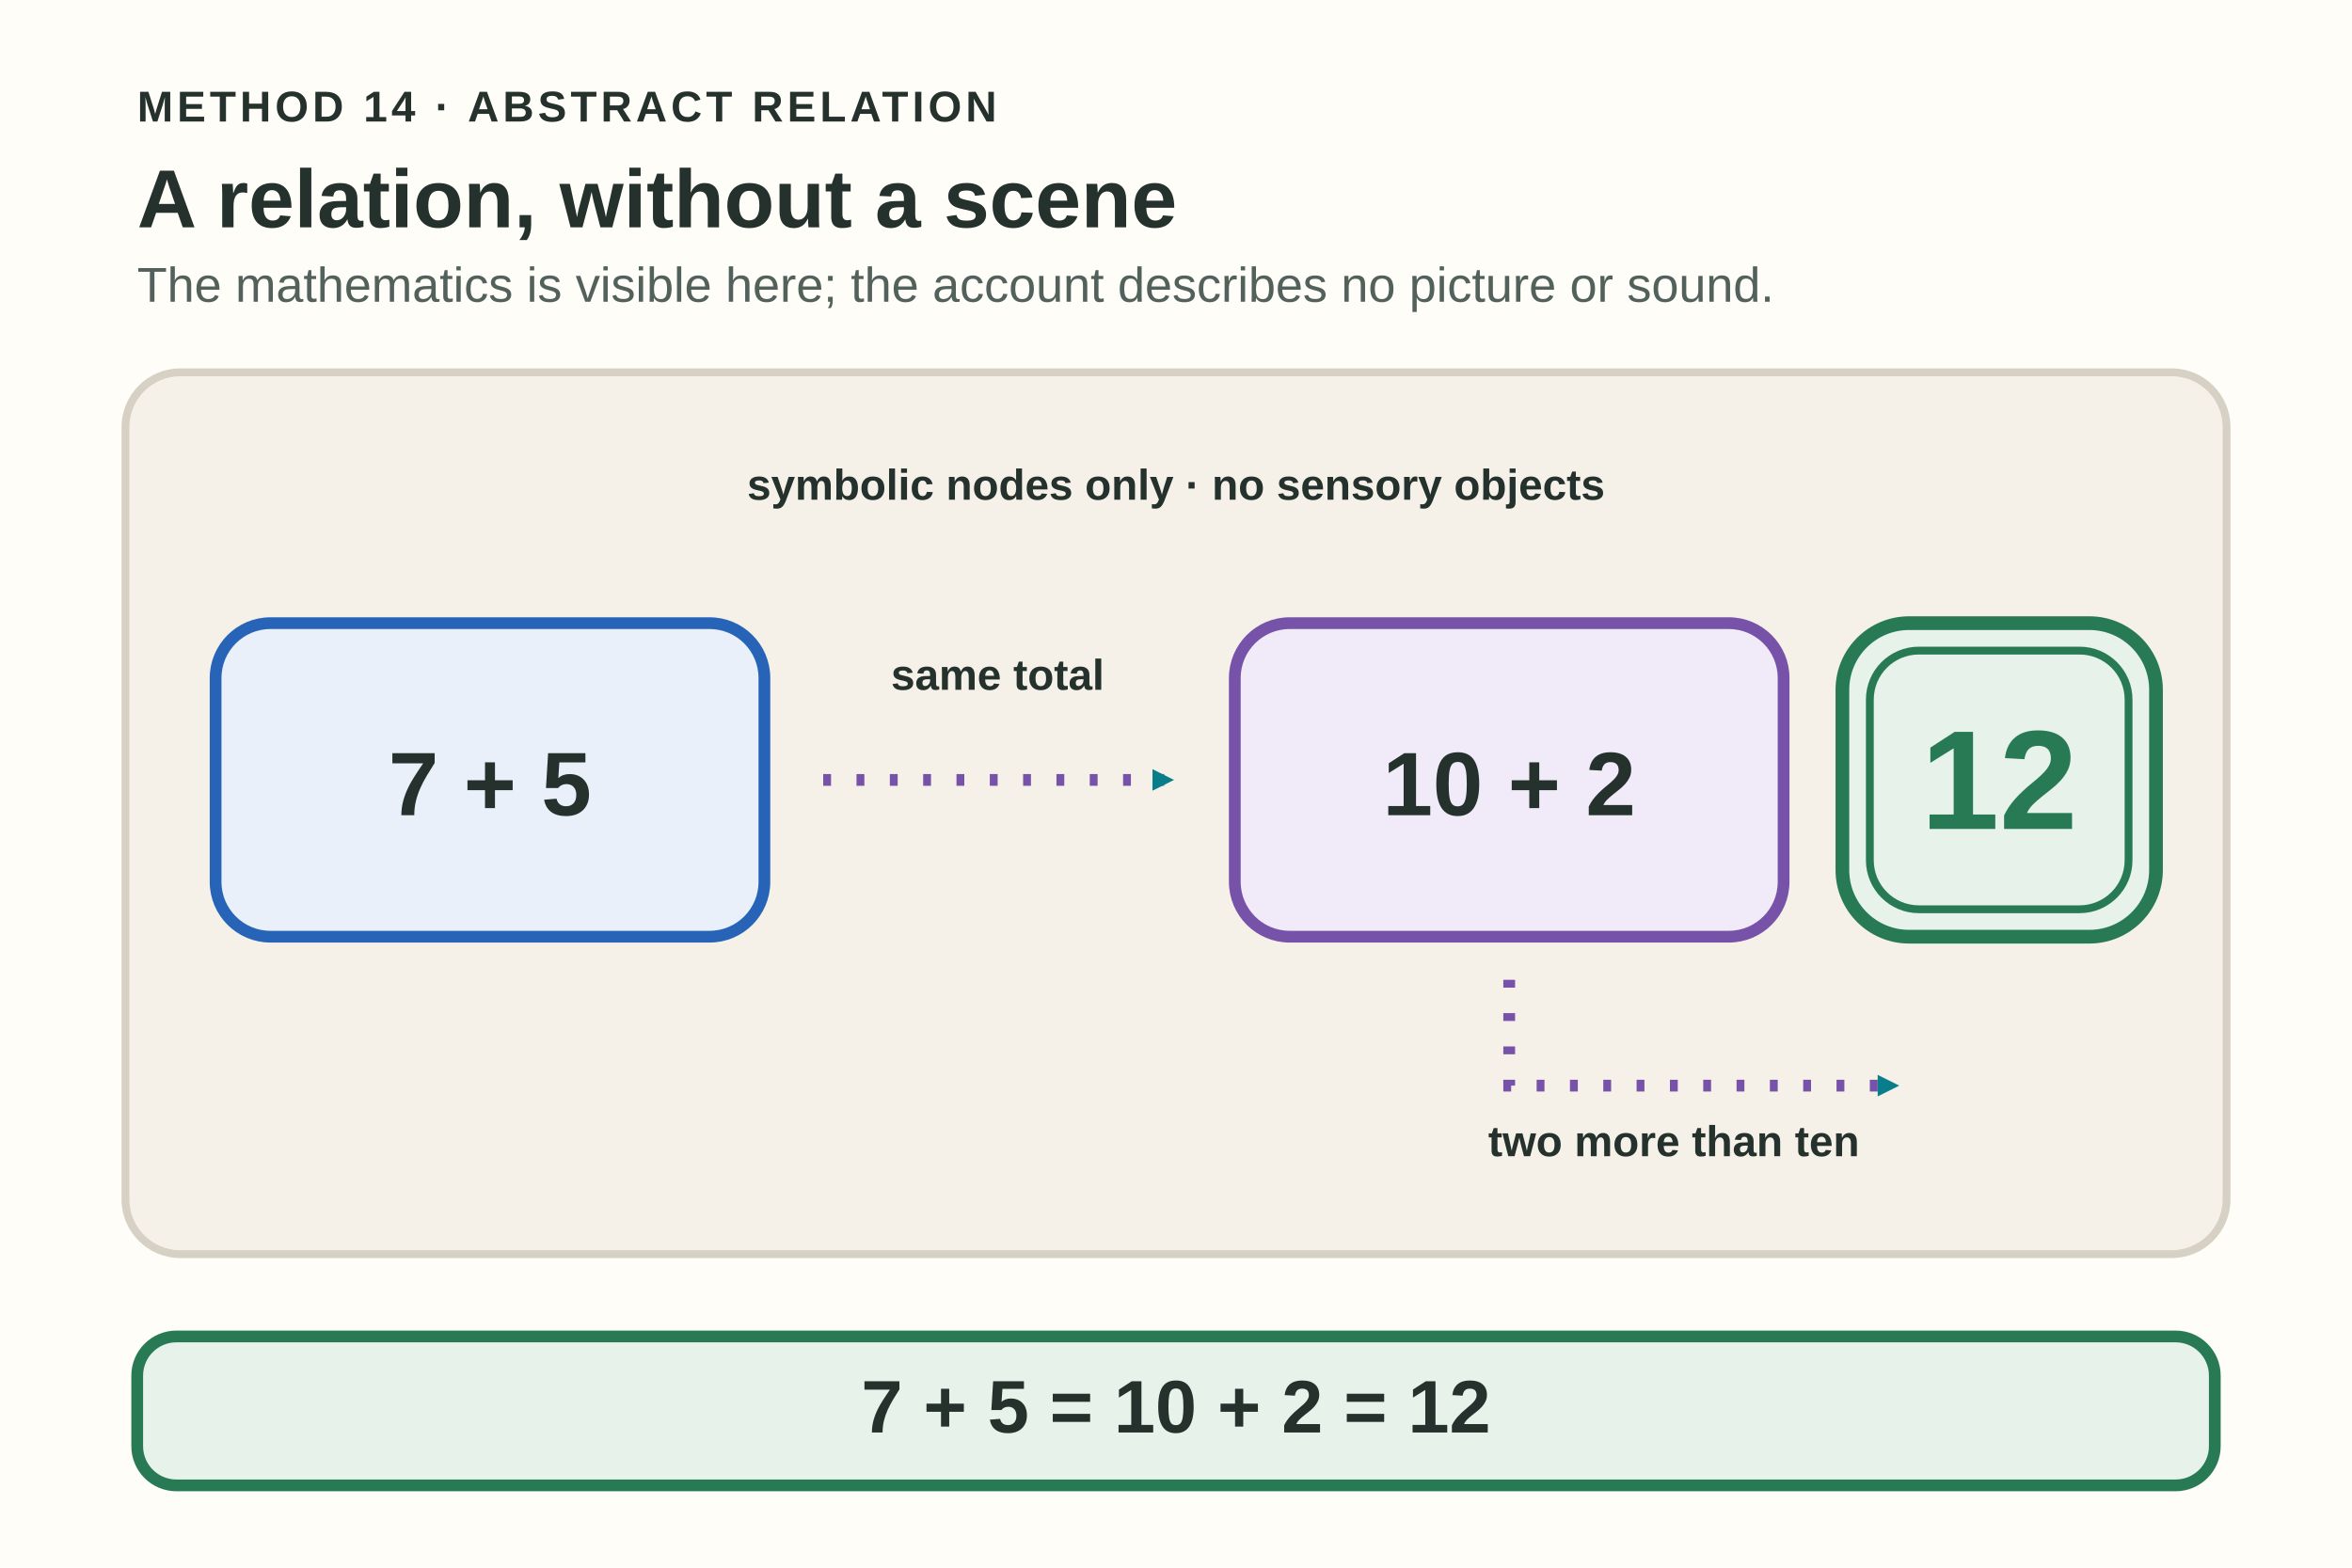
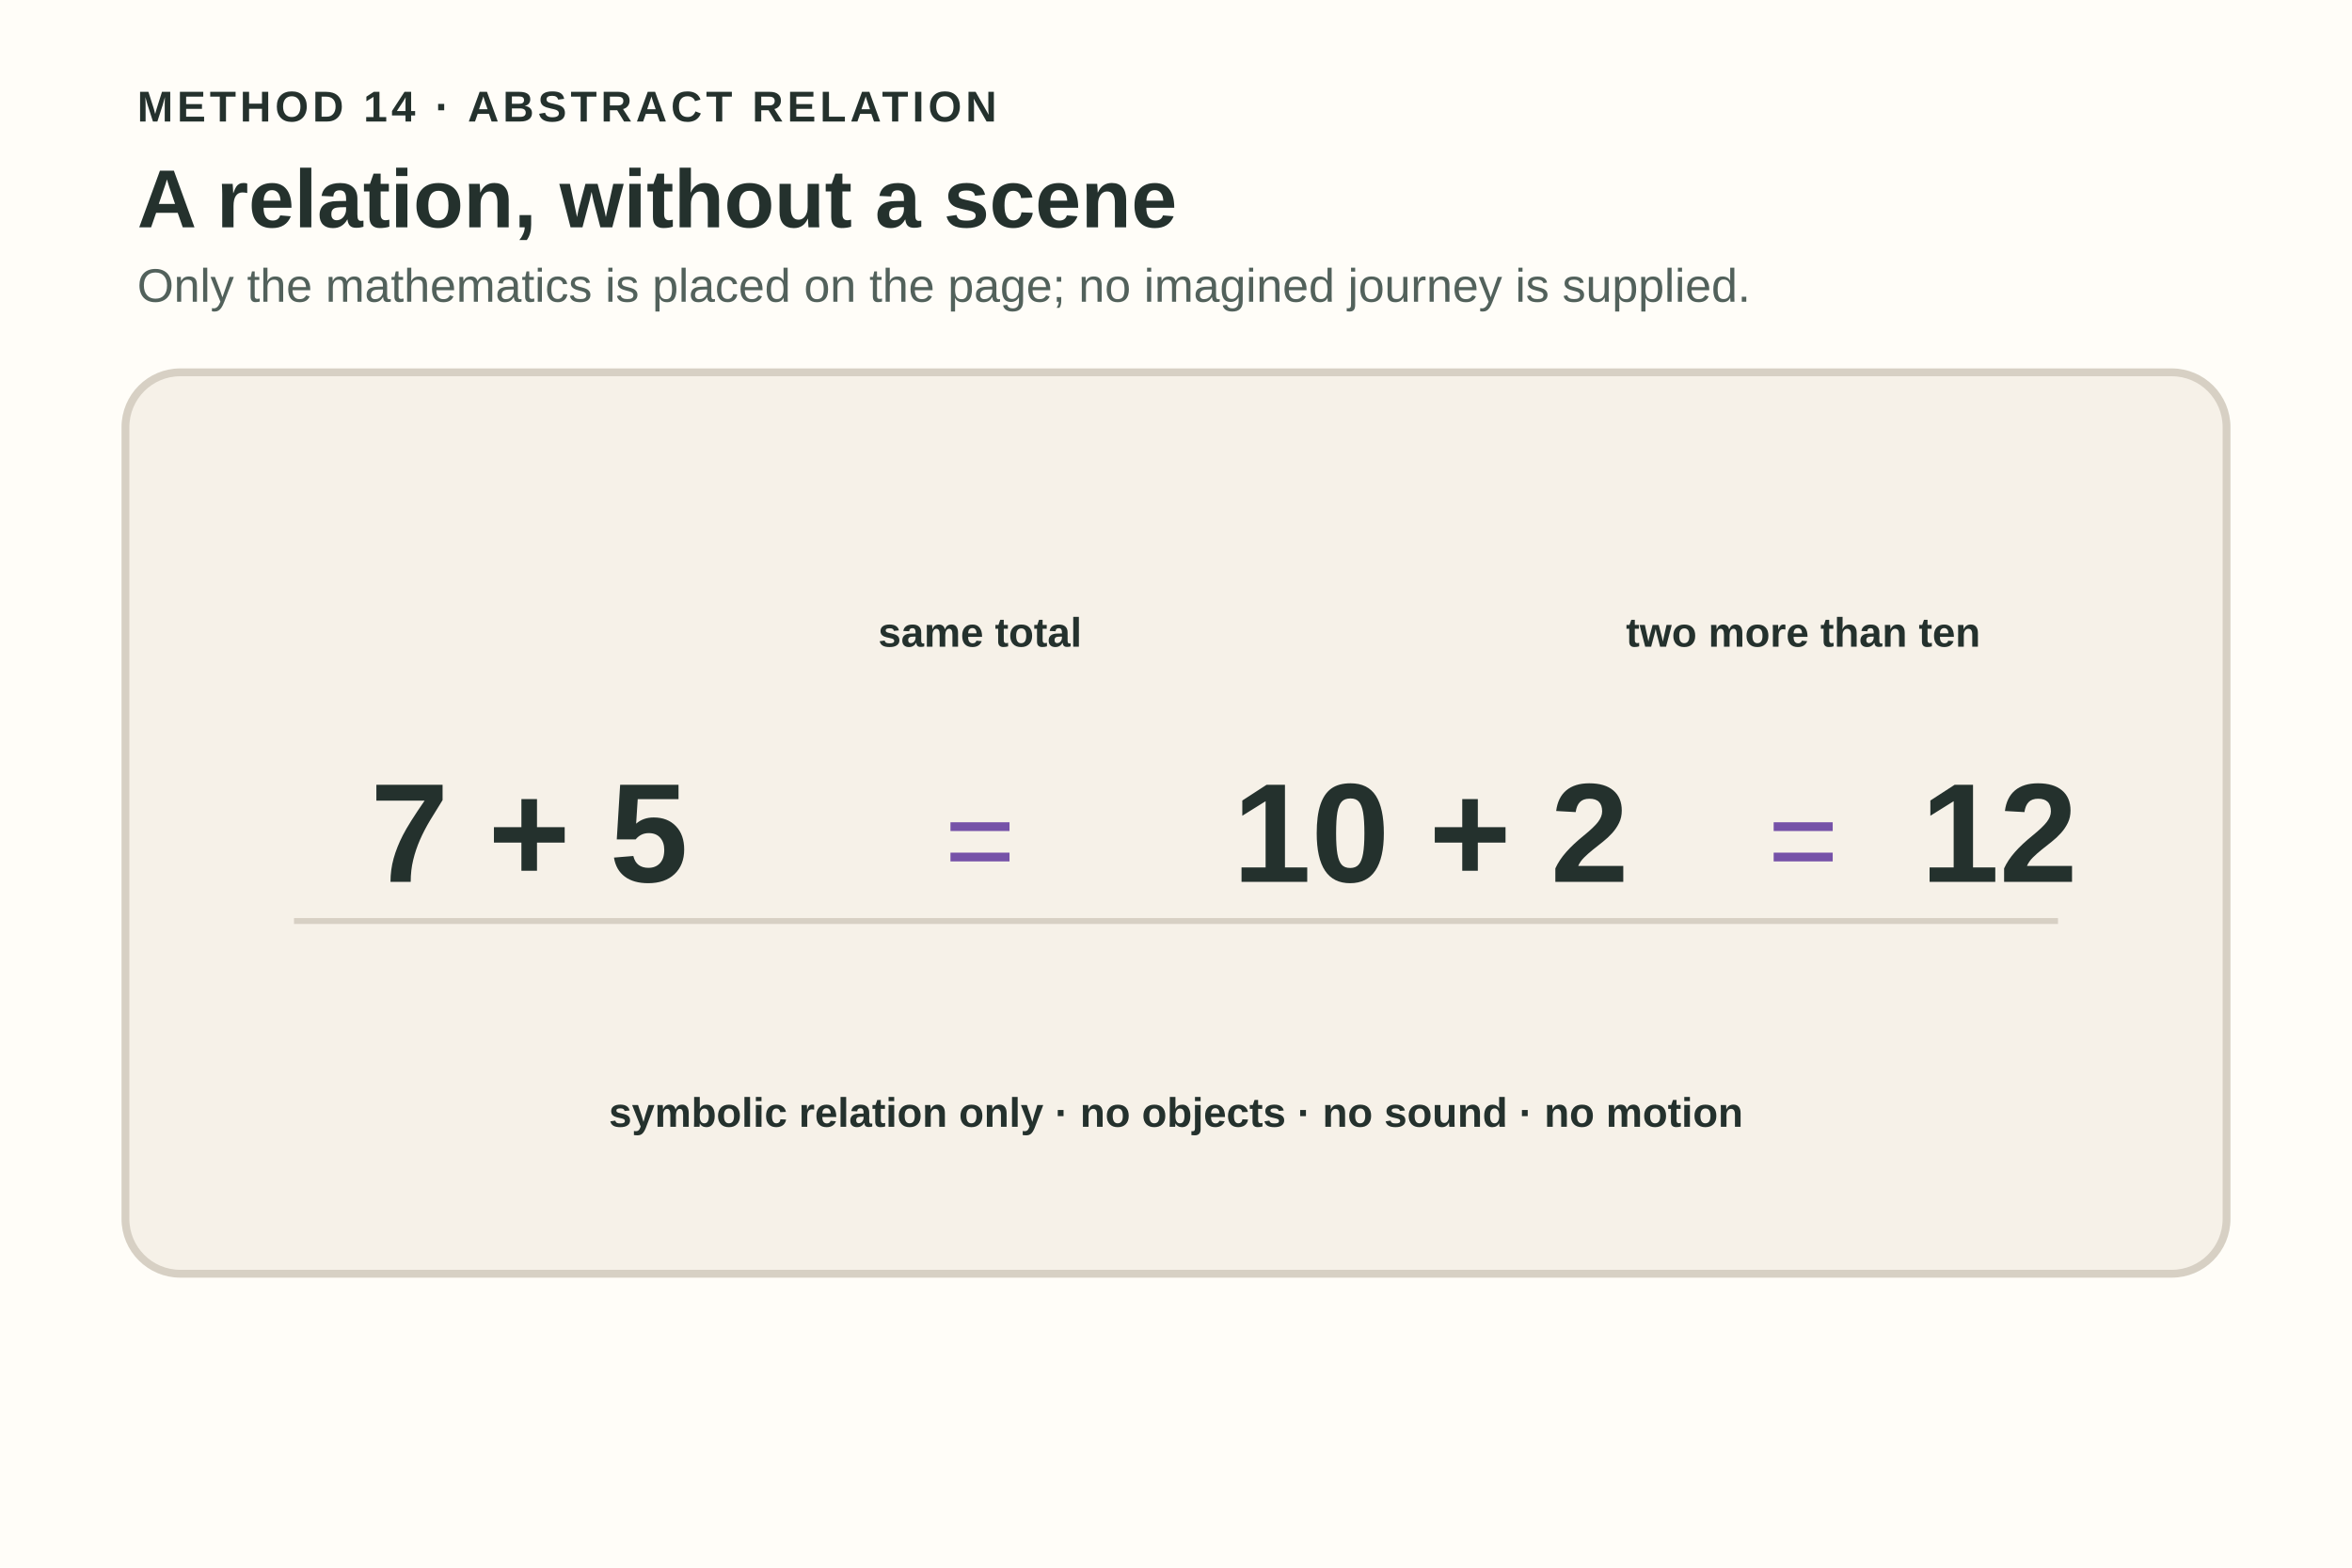
- <svg xmlns="http://www.w3.org/2000/svg" data-qa-image-fixes="2026-09-08" width="1200" height="800" viewBox="0 0 1200 800" role="img" aria-labelledby="title desc" shape-rendering="geometricPrecision" text-rendering="optimizeLegibility">
-   <defs>
-     <marker id="arrow" markerWidth="11" markerHeight="11" refX="10" refY="5.5" orient="auto" markerUnits="userSpaceOnUse" viewBox="0 0 11 11">
-       <path d="M0 0L11 5.5 0 11Z" fill="#087E8B" />
-     </marker>
-   </defs>
-   <style>text{font-family:"Trebuchet MS",Arial,sans-serif;fill:#24312D}.eyebrow{font-size:22px;font-weight:700;letter-spacing:2px}.heading{font-size:42px;font-weight:700}.sub{font-size:25px;fill:#52615B}.label{font-size:22px;font-weight:700}.node{font-size:46px;font-weight:700;text-anchor:middle}.answer{font-size:72px;font-weight:700;fill:#287A55;text-anchor:middle}.math{font-size:38px;font-weight:700}</style>
+ <svg xmlns="http://www.w3.org/2000/svg" width="1200" height="800" viewBox="0 0 1200 800" role="img" aria-labelledby="title desc">
+   <style>text{font-family:"Trebuchet MS",Arial,sans-serif;fill:#24312D}.k{font-size:22px;font-weight:700;letter-spacing:2px}.h{font-size:42px;font-weight:700}.s{font-size:24px;fill:#52615B}.l{font-size:21px;font-weight:700}.x{font-size:72px;font-weight:700}.e{font-size:62px;font-weight:400;fill:#7652A8}</style>
  <rect width="1200" height="800" fill="#FFFDF8" />
-   <text x="70" y="62" class="eyebrow">METHOD 14 · ABSTRACT RELATION</text>
-   <text x="70" y="116" class="heading">A relation, without a scene</text>
-   <text x="70" y="154" class="sub">The mathematics is visible here; the account describes no picture or sound.</text>
-   <rect x="64" y="190" width="1072" height="450" rx="28" fill="#F6F1E8" stroke="#D7D0C4" stroke-width="4" />
-   <rect x="110" y="318" width="280" height="160" rx="28" fill="#E9F0FA" stroke="#2764B8" stroke-width="6" />
-   <text x="250" y="416" class="node">7 + 5</text>
-   <path d="M420 398h178" fill="none" stroke="#7652A8" stroke-width="6" stroke-dasharray="4 13" marker-end="url(#arrow)" />
-   <text x="509" y="352" class="label" text-anchor="middle">same total</text>
-   <rect x="630" y="318" width="280" height="160" rx="28" fill="#F1EAF8" stroke="#7652A8" stroke-width="6" />
-   <text x="770" y="416" class="node">10 + 2</text>
-   <path d="M770 500v54h198" fill="none" stroke="#7652A8" stroke-width="6" stroke-dasharray="4 13" marker-end="url(#arrow)" />
-   <text x="854" y="590" class="label" text-anchor="middle">two more than ten</text>
-   <rect x="940" y="318" width="160" height="160" rx="34" fill="#E6F2EA" stroke="#287A55" stroke-width="7" />
-   <rect x="954" y="332" width="132" height="132" rx="25" fill="none" stroke="#287A55" stroke-width="4" />
-   <text x="1020" y="423" class="answer">12</text>
-   <text x="600" y="255" class="label" text-anchor="middle">symbolic nodes only · no sensory objects</text>
-   <rect x="70" y="682" width="1060" height="76" rx="20" fill="#E6F2EA" stroke="#287A55" stroke-width="6" />
-   <text x="600" y="731" class="math" text-anchor="middle">7 + 5 = 10 + 2 = 12</text>
+   <text x="70" y="62" class="k">METHOD 14 · ABSTRACT RELATION</text>
+   <text x="70" y="116" class="h">A relation, without a scene</text>
+   <text x="70" y="154" class="s">Only the mathematics is placed on the page; no imagined journey is supplied.</text>
+   <rect x="64" y="190" width="1072" height="460" rx="28" fill="#F6F1E8" stroke="#D7D0C4" stroke-width="4" />
+   <path d="M150 470H1050" stroke="#D7D0C4" stroke-width="3" />
+   <text x="270" y="450" class="x" text-anchor="middle">7 + 5</text>
+   <text x="500" y="450" class="e" text-anchor="middle">=</text>
+   <text x="730" y="450" class="x" text-anchor="middle">10 + 2</text>
+   <text x="920" y="450" class="e" text-anchor="middle">=</text>
+   <text x="1020" y="450" class="x" text-anchor="middle" fill="#287A55">12</text>
+   <text x="500" y="330" class="l" text-anchor="middle">same total</text>
+   <text x="920" y="330" class="l" text-anchor="middle">two more than ten</text>
+   <text x="600" y="575" class="l" text-anchor="middle" fill="#52615B">symbolic relation only · no objects · no sound · no motion</text>
</svg>
